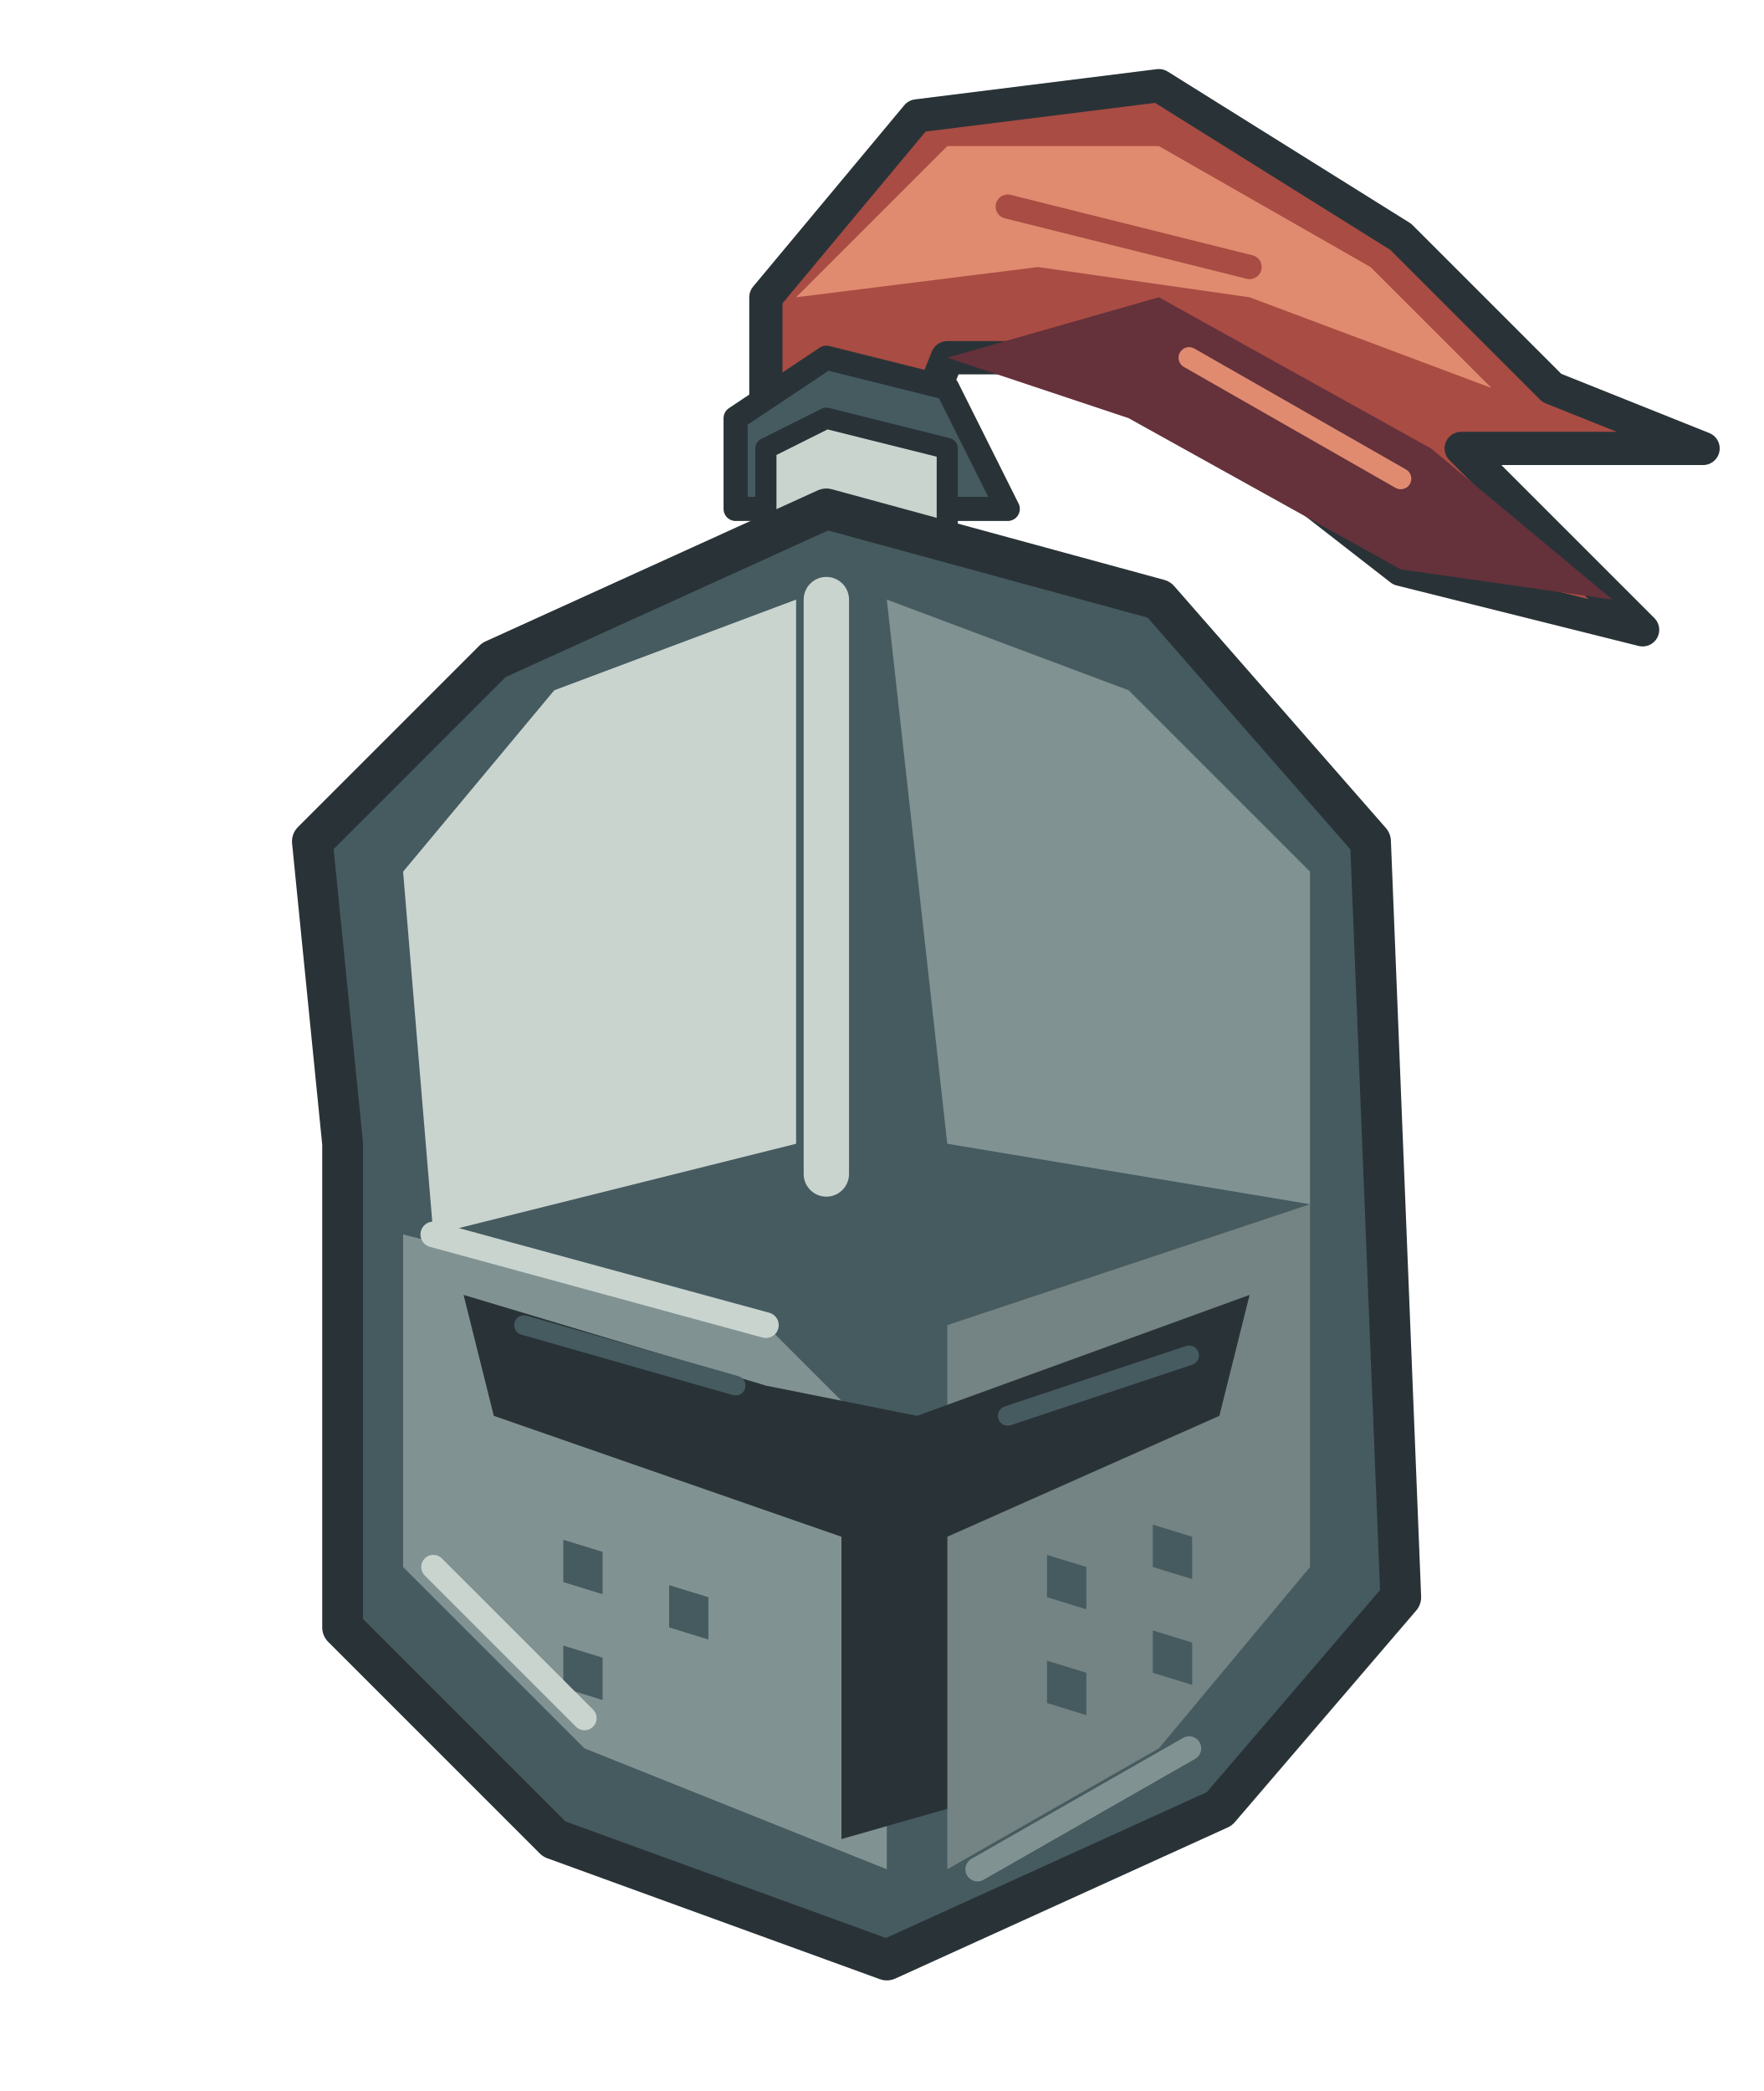
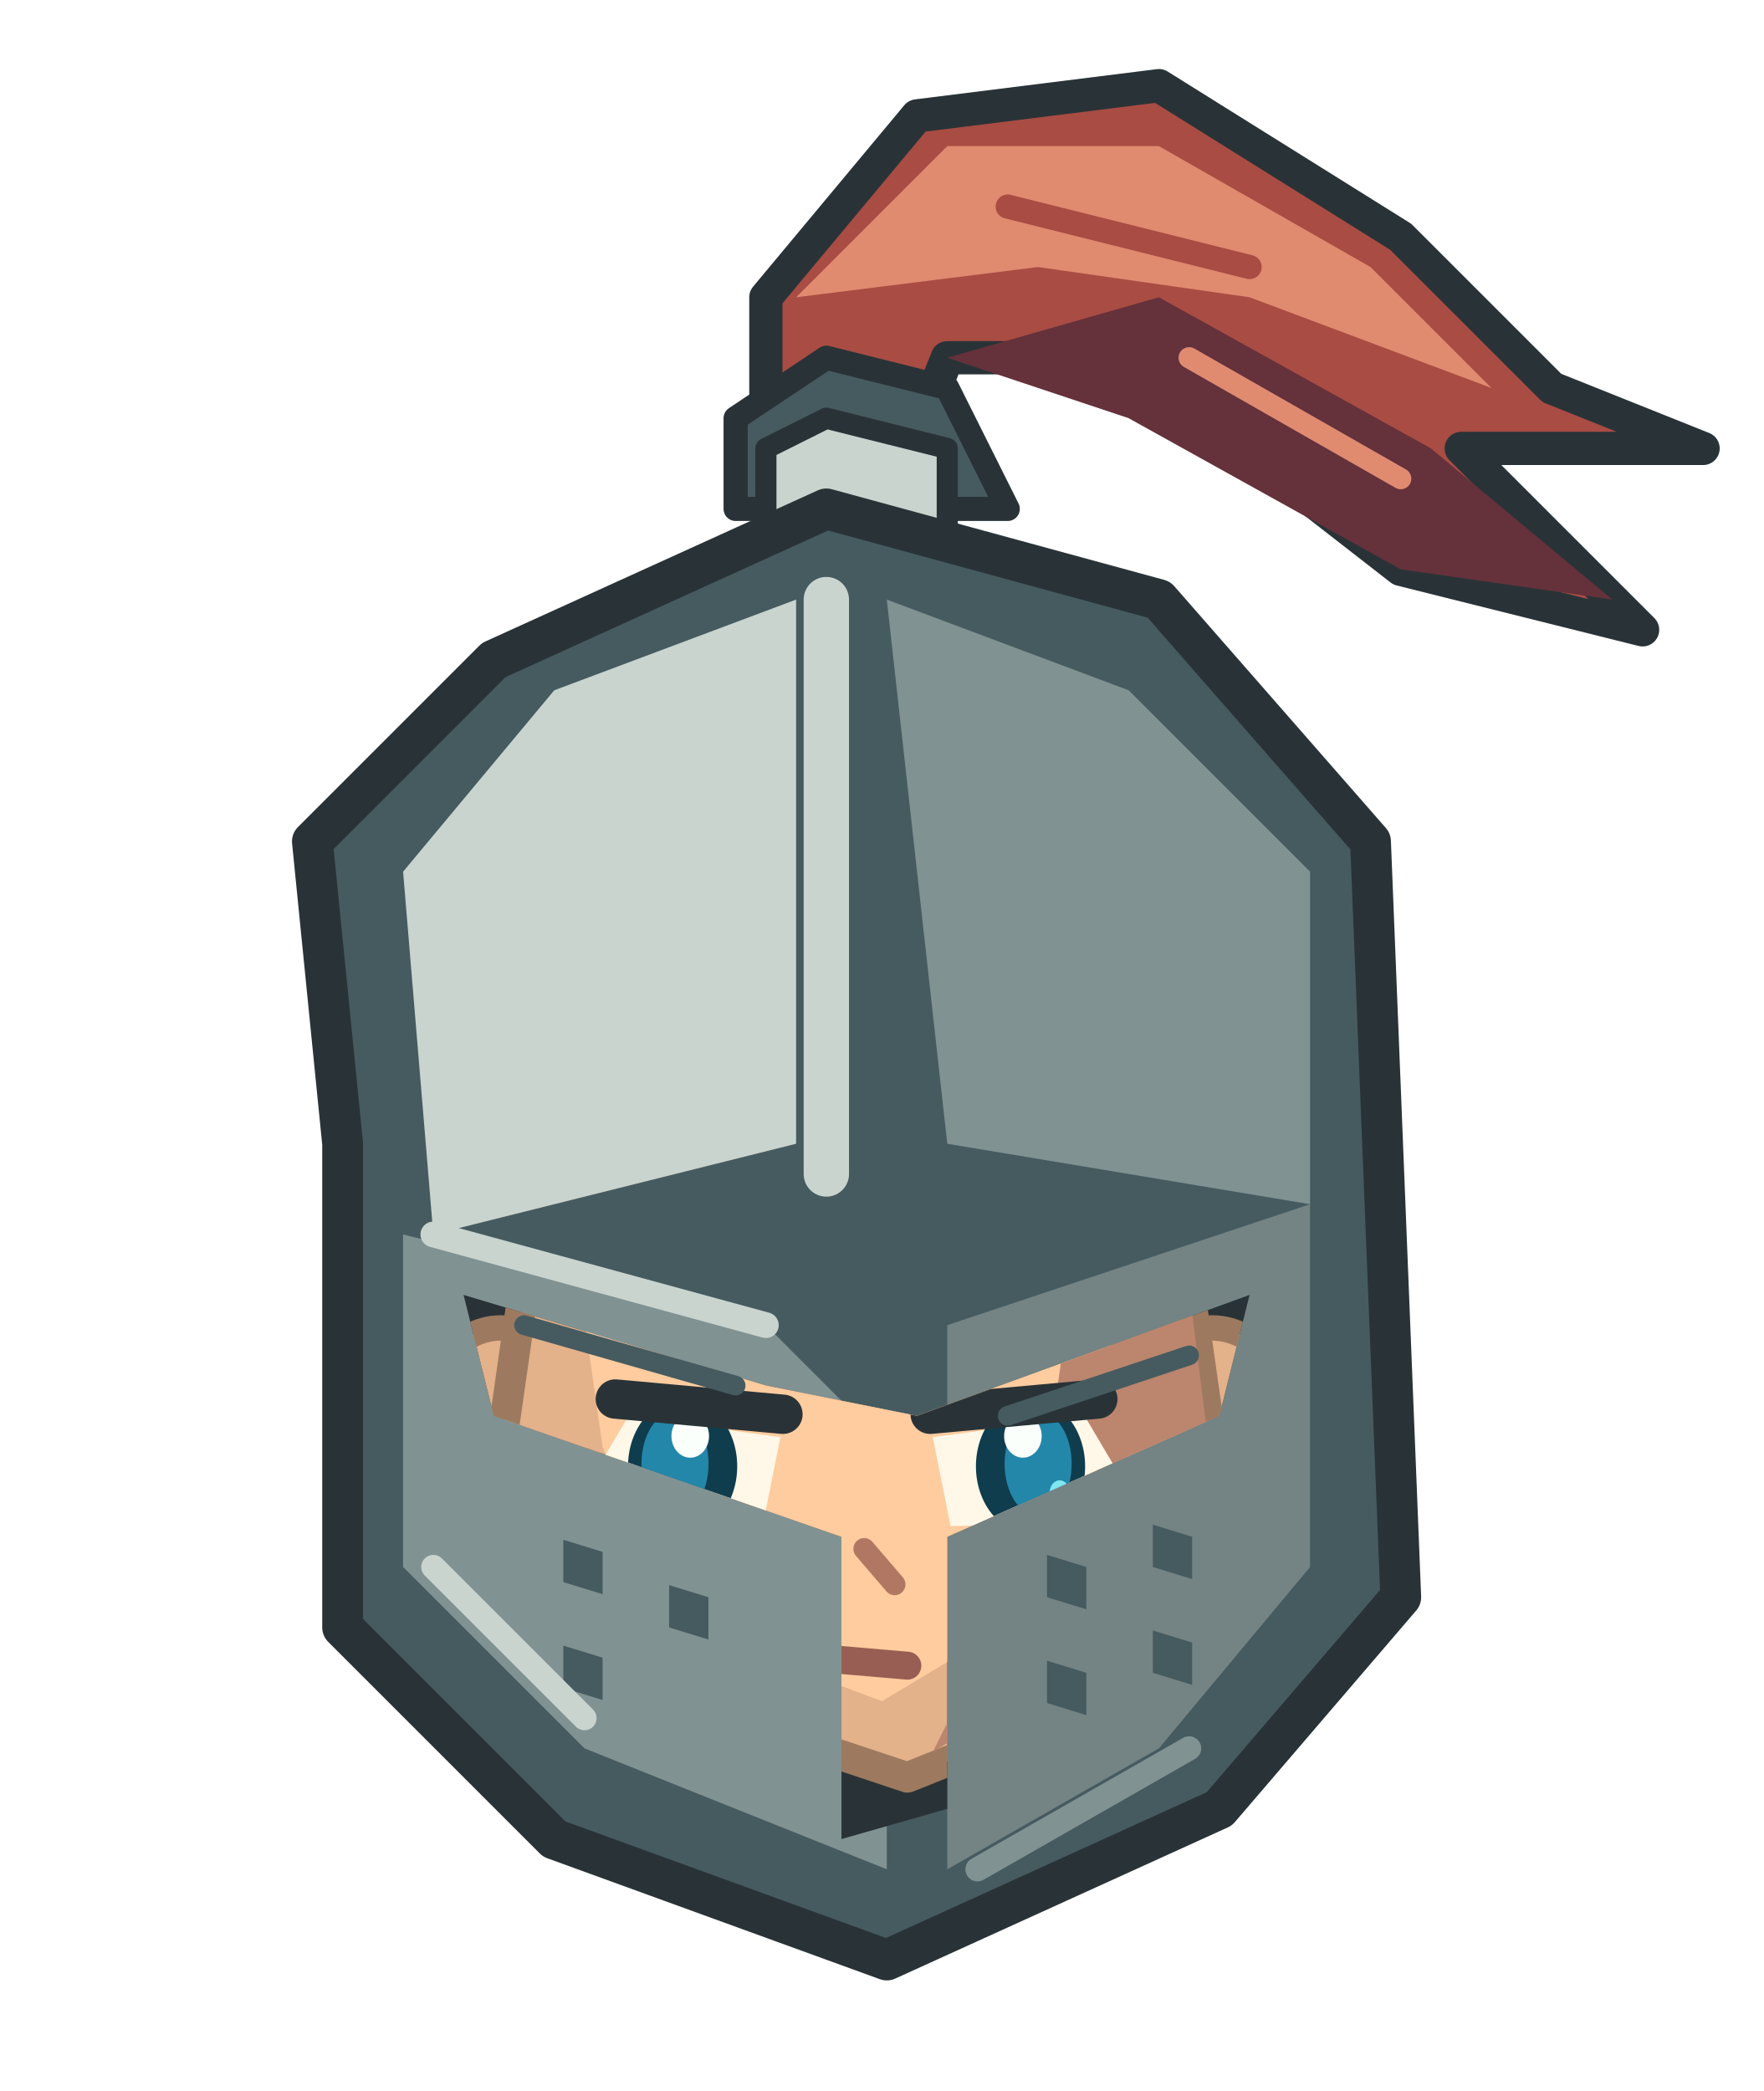
<svg xmlns="http://www.w3.org/2000/svg" viewBox="-34 -55 70 83">
-   <defs />
+   <defs>
+     <clipPath id="clip0" clipPathUnits="userSpaceOnUse">
+       <path d="M-13 -3 L-3 0 L2 1 L13 -3 L12 1 L3 5 L3 14 L-0.5 15 L-0.5 5 L-12 1 Z" transform="matrix(1.2 0 0 1.2 0 0)" />
+     </clipPath>
+   </defs>
  <path d="M-3 -29 L-3 -36 L2 -42 L10 -43 L18 -38 L23 -33 L28 -31 L20 -31 L26 -25 L18 -27 L9 -34 L3 -34 L1 -29 Z" transform="matrix(1.2 0 0 1.2 0 0)" fill="#a94c43" opacity="1" />
  <path d="M-3 -29 L-3 -36 L2 -42 L10 -43 L18 -38 L23 -33 L28 -31 L20 -31 L26 -25 L18 -27 L9 -34 L3 -34 L1 -29 Z" transform="matrix(1.2 0 0 1.2 0 0)" fill="none" stroke="#293337" stroke-width="1.1" stroke-linecap="butt" stroke-linejoin="round" opacity="1" />
  <path d="M-2 -36 L3 -41 L10 -41 L17 -37 L21 -33 L13 -36 L6 -37 Z" transform="matrix(1.2 0 0 1.2 0 0)" fill="#e08b70" opacity="1" />
  <path d="M3 -34 L10 -36 L19 -31 L25 -26 L18 -27 L9 -32 Z" transform="matrix(1.2 0 0 1.2 0 0)" fill="#65313b" opacity="1" />
  <path d="M5 -39 L13 -37" transform="matrix(1.2 0 0 1.2 0 0)" fill="none" stroke="#a94c43" stroke-width="0.8" stroke-linecap="round" stroke-linejoin="round" opacity="1" />
  <path d="M11 -34 L18 -30" transform="matrix(1.2 0 0 1.2 0 0)" fill="none" stroke="#e08b70" stroke-width="0.7" stroke-linecap="round" stroke-linejoin="round" opacity="1" />
  <path d="M-4 -29 L-4 -32 L-1 -34 L3 -33 L5 -29 Z" transform="matrix(1.2 0 0 1.2 0 0)" fill="#465b60" opacity="1" />
  <path d="M-4 -29 L-4 -32 L-1 -34 L3 -33 L5 -29 Z" transform="matrix(1.2 0 0 1.2 0 0)" fill="none" stroke="#293337" stroke-width="0.8" stroke-linecap="round" stroke-linejoin="round" opacity="1" />
  <path d="M-3 -31 L-1 -32 L3 -31 L3 -28 L-3 -28 Z" transform="matrix(1.2 0 0 1.2 0 0)" fill="#c9d4cf" opacity="1" />
  <path d="M-3 -31 L-1 -32 L3 -31 L3 -28 L-3 -28 Z" transform="matrix(1.2 0 0 1.2 0 0)" fill="none" stroke="#293337" stroke-width="0.7" stroke-linecap="round" stroke-linejoin="round" opacity="1" />
  <path d="M-17 -8 L-18 -18 L-12 -24 L-1 -29 L10 -26 L17 -18 L18 7 L12 14 L1 19 L-10 15 L-17 8 Z" transform="matrix(1.2 0 0 1.2 0 0)" fill="#465b60" opacity="1" />
  <path d="M-17 -8 L-18 -18 L-12 -24 L-1 -29 L10 -26 L17 -18 L18 7 L12 14 L1 19 L-10 15 L-17 8 Z" transform="matrix(1.2 0 0 1.2 0 0)" fill="none" stroke="#293337" stroke-width="1.35" stroke-linecap="round" stroke-linejoin="round" opacity="1" />
  <path d="M-15 -17 L-10 -23 L-2 -26 L-2 -8 L-14 -5 Z" transform="matrix(1.2 0 0 1.2 0 0)" fill="#c9d4cf" opacity="1" />
  <path d="M1 -26 L9 -23 L15 -17 L15 -6 L3 -8 Z" transform="matrix(1.2 0 0 1.2 0 0)" fill="#819292" opacity="1" />
  <path d="M-15 -5 L-3 -2 L1 2 L1 16 L-9 12 L-15 6 Z" transform="matrix(1.2 0 0 1.2 0 0)" fill="#819292" opacity="1" />
  <path d="M3 -2 L15 -6 L15 6 L10 12 L3 16 Z" transform="matrix(1.2 0 0 1.2 0 0)" fill="#748383" opacity="1" />
  <path d="M-1 -26 L-1 -7" transform="matrix(1.2 0 0 1.2 0 0)" fill="none" stroke="#c9d4cf" stroke-width="1.5" stroke-linecap="round" stroke-linejoin="round" opacity="1" />
  <path d="M-14 -5 L-3 -2" transform="matrix(1.2 0 0 1.2 0 0)" fill="none" stroke="#c9d4cf" stroke-width="0.85" stroke-linecap="round" stroke-linejoin="round" opacity="1" />
  <path d="M-13 -3 L-3 0 L2 1 L13 -3 L12 1 L3 5 L3 14 L-0.5 15 L-0.5 5 L-12 1 Z" transform="matrix(1.2 0 0 1.2 0 0)" fill="#293337" opacity="1" />
+   <g clip-path="url(#clip0)">
+     <path d="M-10.6 -57 A3.4 4.7 0 1 0 -17.4 -57 A3.4 4.7 0 1 0 -10.6 -57 Z" transform="matrix(1.008 0 0 1.008 0 59.904)" fill="#e3b18a" opacity="1" />
+   </g>
+   <g clip-path="url(#clip0)">
+     <path d="M-10.6 -57 A3.4 4.7 0 1 0 -17.4 -57 A3.4 4.7 0 1 0 -10.6 -57 Z" transform="matrix(1.008 0 0 1.008 0 59.904)" fill="none" stroke="#9d7a5f" stroke-width="1" stroke-linecap="round" stroke-linejoin="round" opacity="1" />
+   </g>
+   <g clip-path="url(#clip0)">
+     <path d="M17.4 -57 A3.4 4.7 0 1 0 10.6 -57 A3.4 4.7 0 1 0 17.4 -57 Z" transform="matrix(1.008 0 0 1.008 0 59.904)" fill="#e3b18a" opacity="1" />
+   </g>
+   <g clip-path="url(#clip0)">
+     <path d="M17.4 -57 A3.4 4.7 0 1 0 10.6 -57 A3.4 4.7 0 1 0 17.4 -57 Z" transform="matrix(1.008 0 0 1.008 0 59.904)" fill="none" stroke="#9d7a5f" stroke-width="1" stroke-linecap="round" stroke-linejoin="round" opacity="1" />
+   </g>
+   <g clip-path="url(#clip0)">
+     <path d="M-13 -64 L-8 -69 L6 -69 L13 -64 L14 -57 L12 -50 L7 -46 L2 -44 L-4 -46 L-11 -51 L-14 -57 Z" transform="matrix(1.008 0 0 1.008 0 59.904)" fill="#e3b18a" opacity="1" />
+   </g>
+   <g clip-path="url(#clip0)">
+     <path d="M-13 -64 L-8 -69 L6 -69 L13 -64 L14 -57 L12 -50 L7 -46 L2 -44 L-4 -46 L-11 -51 L-14 -57 Z" transform="matrix(1.008 0 0 1.008 0 59.904)" fill="none" stroke="#9d7a5f" stroke-width="1.2" stroke-linecap="round" stroke-linejoin="round" opacity="1" />
+   </g>
+   <g clip-path="url(#clip0)">
+     <path d="M-11 -64 L-7 -67 L5 -67 L10 -64 L10 -57 L6 -50 L1 -47 L-7 -50 L-10 -57 Z" transform="matrix(1.008 0 0 1.008 0 59.904)" fill="#ffcc9f" opacity="1" />
+   </g>
+   <g clip-path="url(#clip0)">
+     <path d="M9 -67 L13 -64 L14 -56 L11 -50 L3 -45 L7 -53 Z" transform="matrix(1.008 0 0 1.008 0 59.904)" fill="#bc856d" opacity="1" />
+   </g>
+   <g clip-path="url(#clip0)">
+     <path d="M-11 -52 L-9 -50 L-6 -50 L-7 -52 Z" transform="matrix(1.008 0 0 1.008 0 59.904)" fill="#e9a18b" opacity="1" />
+   </g>
+   <g clip-path="url(#clip0)">
+     <path d="M8 -51 L11 -52 L10 -49 L7 -49 Z" transform="matrix(1.008 0 0 1.008 0 59.904)" fill="#d99583" opacity="1" />
+   </g>
+   <g clip-path="url(#clip0)">
+     <path d="M-3.5 -1.4 L2.5 -2.2 L3.8 0 L2.8 2 L-2.8 2.1 Z" transform="matrix(-1.008 0 0 1.008 -6.552 3.456)" fill="#fff8e8" opacity="1" />
+   </g>
+   <g clip-path="url(#clip0)">
+     <path d="M2.5 -0.25 A2.15 2.65 0 1 0 -1.8 -0.25 A2.15 2.65 0 1 0 2.5 -0.25 Z" transform="matrix(-1.008 0 0 1.008 -6.552 3.456)" fill="#103d4d" opacity="1" />
+   </g>
+   <g clip-path="url(#clip0)">
+     <path d="M1.97 -0.35 A1.32 2.05 0 1 0 -0.67 -0.35 A1.32 2.05 0 1 0 1.97 -0.35 Z" transform="matrix(-1.008 0 0 1.008 -6.552 3.456)" fill="#2387aa" opacity="1" />
+   </g>
+   <g clip-path="url(#clip0)">
+     <path d="M0.79 -1.44 A0.74 0.85 0 1 0 -0.69 -1.44 A0.74 0.85 0 1 0 0.79 -1.44 Z" transform="matrix(-1.008 0 0 1.008 -6.552 3.456)" fill="#fafffb" opacity="1" />
+   </g>
+   <g clip-path="url(#clip0)">
+     <path d="M1.9 0.8 A0.4 0.5 0 1 0 1.1 0.8 A0.4 0.5 0 1 0 1.9 0.8 Z" transform="matrix(-1.008 0 0 1.008 -6.552 3.456)" fill="#7fe7f0" opacity="1" />
+   </g>
+   <g clip-path="url(#clip0)">
+     <path d="M-3.6 -2.3 L3 -2.9" transform="matrix(-1.008 0 0 1.008 -6.552 3.456)" fill="none" stroke="#293337" stroke-width="1.55" stroke-linecap="round" stroke-linejoin="round" opacity="1" />
+   </g>
+   <g clip-path="url(#clip0)">
+     <path d="M-2.8 -5.6 L2.2 -6.05" transform="matrix(-1.008 0 0 1.008 -6.552 3.456)" fill="none" stroke="#432f22" stroke-width="1.25" stroke-linecap="round" stroke-linejoin="round" opacity="1" />
+   </g>
+   <g clip-path="url(#clip0)">
+     <path d="M-3.5 -1.4 L2.5 -2.2 L3.8 0 L2.8 2 L-2.8 2.1 Z" transform="matrix(1.008 0 0 1.008 6.552 3.456)" fill="#fff8e8" opacity="1" />
+   </g>
+   <g clip-path="url(#clip0)">
+     <path d="M2.5 -0.25 A2.15 2.65 0 1 0 -1.8 -0.25 A2.15 2.65 0 1 0 2.5 -0.25 Z" transform="matrix(1.008 0 0 1.008 6.552 3.456)" fill="#103d4d" opacity="1" />
+   </g>
+   <g clip-path="url(#clip0)">
+     <path d="M1.97 -0.35 A1.32 2.05 0 1 0 -0.67 -0.35 A1.32 2.05 0 1 0 1.97 -0.35 Z" transform="matrix(1.008 0 0 1.008 6.552 3.456)" fill="#2387aa" opacity="1" />
+   </g>
+   <g clip-path="url(#clip0)">
+     <path d="M0.79 -1.44 A0.74 0.85 0 1 0 -0.69 -1.44 A0.74 0.85 0 1 0 0.79 -1.44 Z" transform="matrix(1.008 0 0 1.008 6.552 3.456)" fill="#fafffb" opacity="1" />
+   </g>
+   <g clip-path="url(#clip0)">
+     <path d="M1.9 0.8 A0.4 0.5 0 1 0 1.1 0.8 A0.4 0.5 0 1 0 1.9 0.8 Z" transform="matrix(1.008 0 0 1.008 6.552 3.456)" fill="#7fe7f0" opacity="1" />
+   </g>
+   <g clip-path="url(#clip0)">
+     <path d="M-3.6 -2.3 L3 -2.9" transform="matrix(1.008 0 0 1.008 6.552 3.456)" fill="none" stroke="#293337" stroke-width="1.55" stroke-linecap="round" stroke-linejoin="round" opacity="1" />
+   </g>
+   <g clip-path="url(#clip0)">
+     <path d="M-2.8 -5.6 L2.2 -6.05" transform="matrix(1.008 0 0 1.008 6.552 3.456)" fill="none" stroke="#432f22" stroke-width="1.25" stroke-linecap="round" stroke-linejoin="round" opacity="1" />
+   </g>
+   <g clip-path="url(#clip0)">
+     <path d="M0.3 -53 L1.5 -51.6" transform="matrix(1.008 0 0 1.008 0 59.904)" fill="none" stroke="#b27762" stroke-width="0.85" stroke-linecap="round" stroke-linejoin="round" opacity="1" />
+   </g>
+   <g clip-path="url(#clip0)">
+     <path d="M-1.5 -48.7 L2 -48.4" transform="matrix(1.008 0 0 1.008 0 59.904)" fill="none" stroke="#985e53" stroke-width="1.1" stroke-linecap="round" stroke-linejoin="round" opacity="1" />
+   </g>
+   <g clip-path="url(#clip0)">
+     <path d="M-5.2 -63 A2.3 0.7 0 1 0 -9.8 -63 A2.3 0.7 0 1 0 -5.2 -63 Z" transform="matrix(1.008 0 0 1.008 0 59.904)" fill="#fff3ca70" opacity="1" />
+   </g>
  <path d="M-11 -2 L-4 0" transform="matrix(1.2 0 0 1.2 0 0)" fill="none" stroke="#465b60" stroke-width="0.65" stroke-linecap="round" stroke-linejoin="round" opacity="1" />
  <path d="M5 1 L11 -1" transform="matrix(1.2 0 0 1.2 0 0)" fill="none" stroke="#465b60" stroke-width="0.65" stroke-linecap="round" stroke-linejoin="round" opacity="1" />
  <path d="M-9.7 5.1 L-8.4 5.5 L-8.4 6.9 L-9.7 6.5 Z" transform="matrix(1.2 0 0 1.2 0 0)" fill="#465b60" opacity="1" />
  <path d="M-6.2 6.6 L-4.9 7 L-4.9 8.4 L-6.2 8 Z" transform="matrix(1.2 0 0 1.2 0 0)" fill="#465b60" opacity="1" />
  <path d="M-9.7 8.6 L-8.4 9 L-8.4 10.4 L-9.7 10 Z" transform="matrix(1.2 0 0 1.2 0 0)" fill="#465b60" opacity="1" />
  <path d="M6.3 5.6 L7.6 6 L7.6 7.4 L6.3 7 Z" transform="matrix(1.2 0 0 1.2 0 0)" fill="#465b60" opacity="1" />
  <path d="M9.8 4.6 L11.1 5 L11.1 6.4 L9.8 6 Z" transform="matrix(1.2 0 0 1.2 0 0)" fill="#465b60" opacity="1" />
  <path d="M6.3 9.1 L7.6 9.5 L7.6 10.9 L6.3 10.5 Z" transform="matrix(1.2 0 0 1.2 0 0)" fill="#465b60" opacity="1" />
  <path d="M9.8 8.1 L11.1 8.5 L11.1 9.9 L9.8 9.5 Z" transform="matrix(1.2 0 0 1.2 0 0)" fill="#465b60" opacity="1" />
  <path d="M-14 6 L-9 11" transform="matrix(1.2 0 0 1.2 0 0)" fill="none" stroke="#c9d4cf" stroke-width="0.8" stroke-linecap="round" stroke-linejoin="round" opacity="1" />
  <path d="M4 16 L11 12" transform="matrix(1.2 0 0 1.2 0 0)" fill="none" stroke="#819292" stroke-width="0.8" stroke-linecap="round" stroke-linejoin="round" opacity="1" />
</svg>
